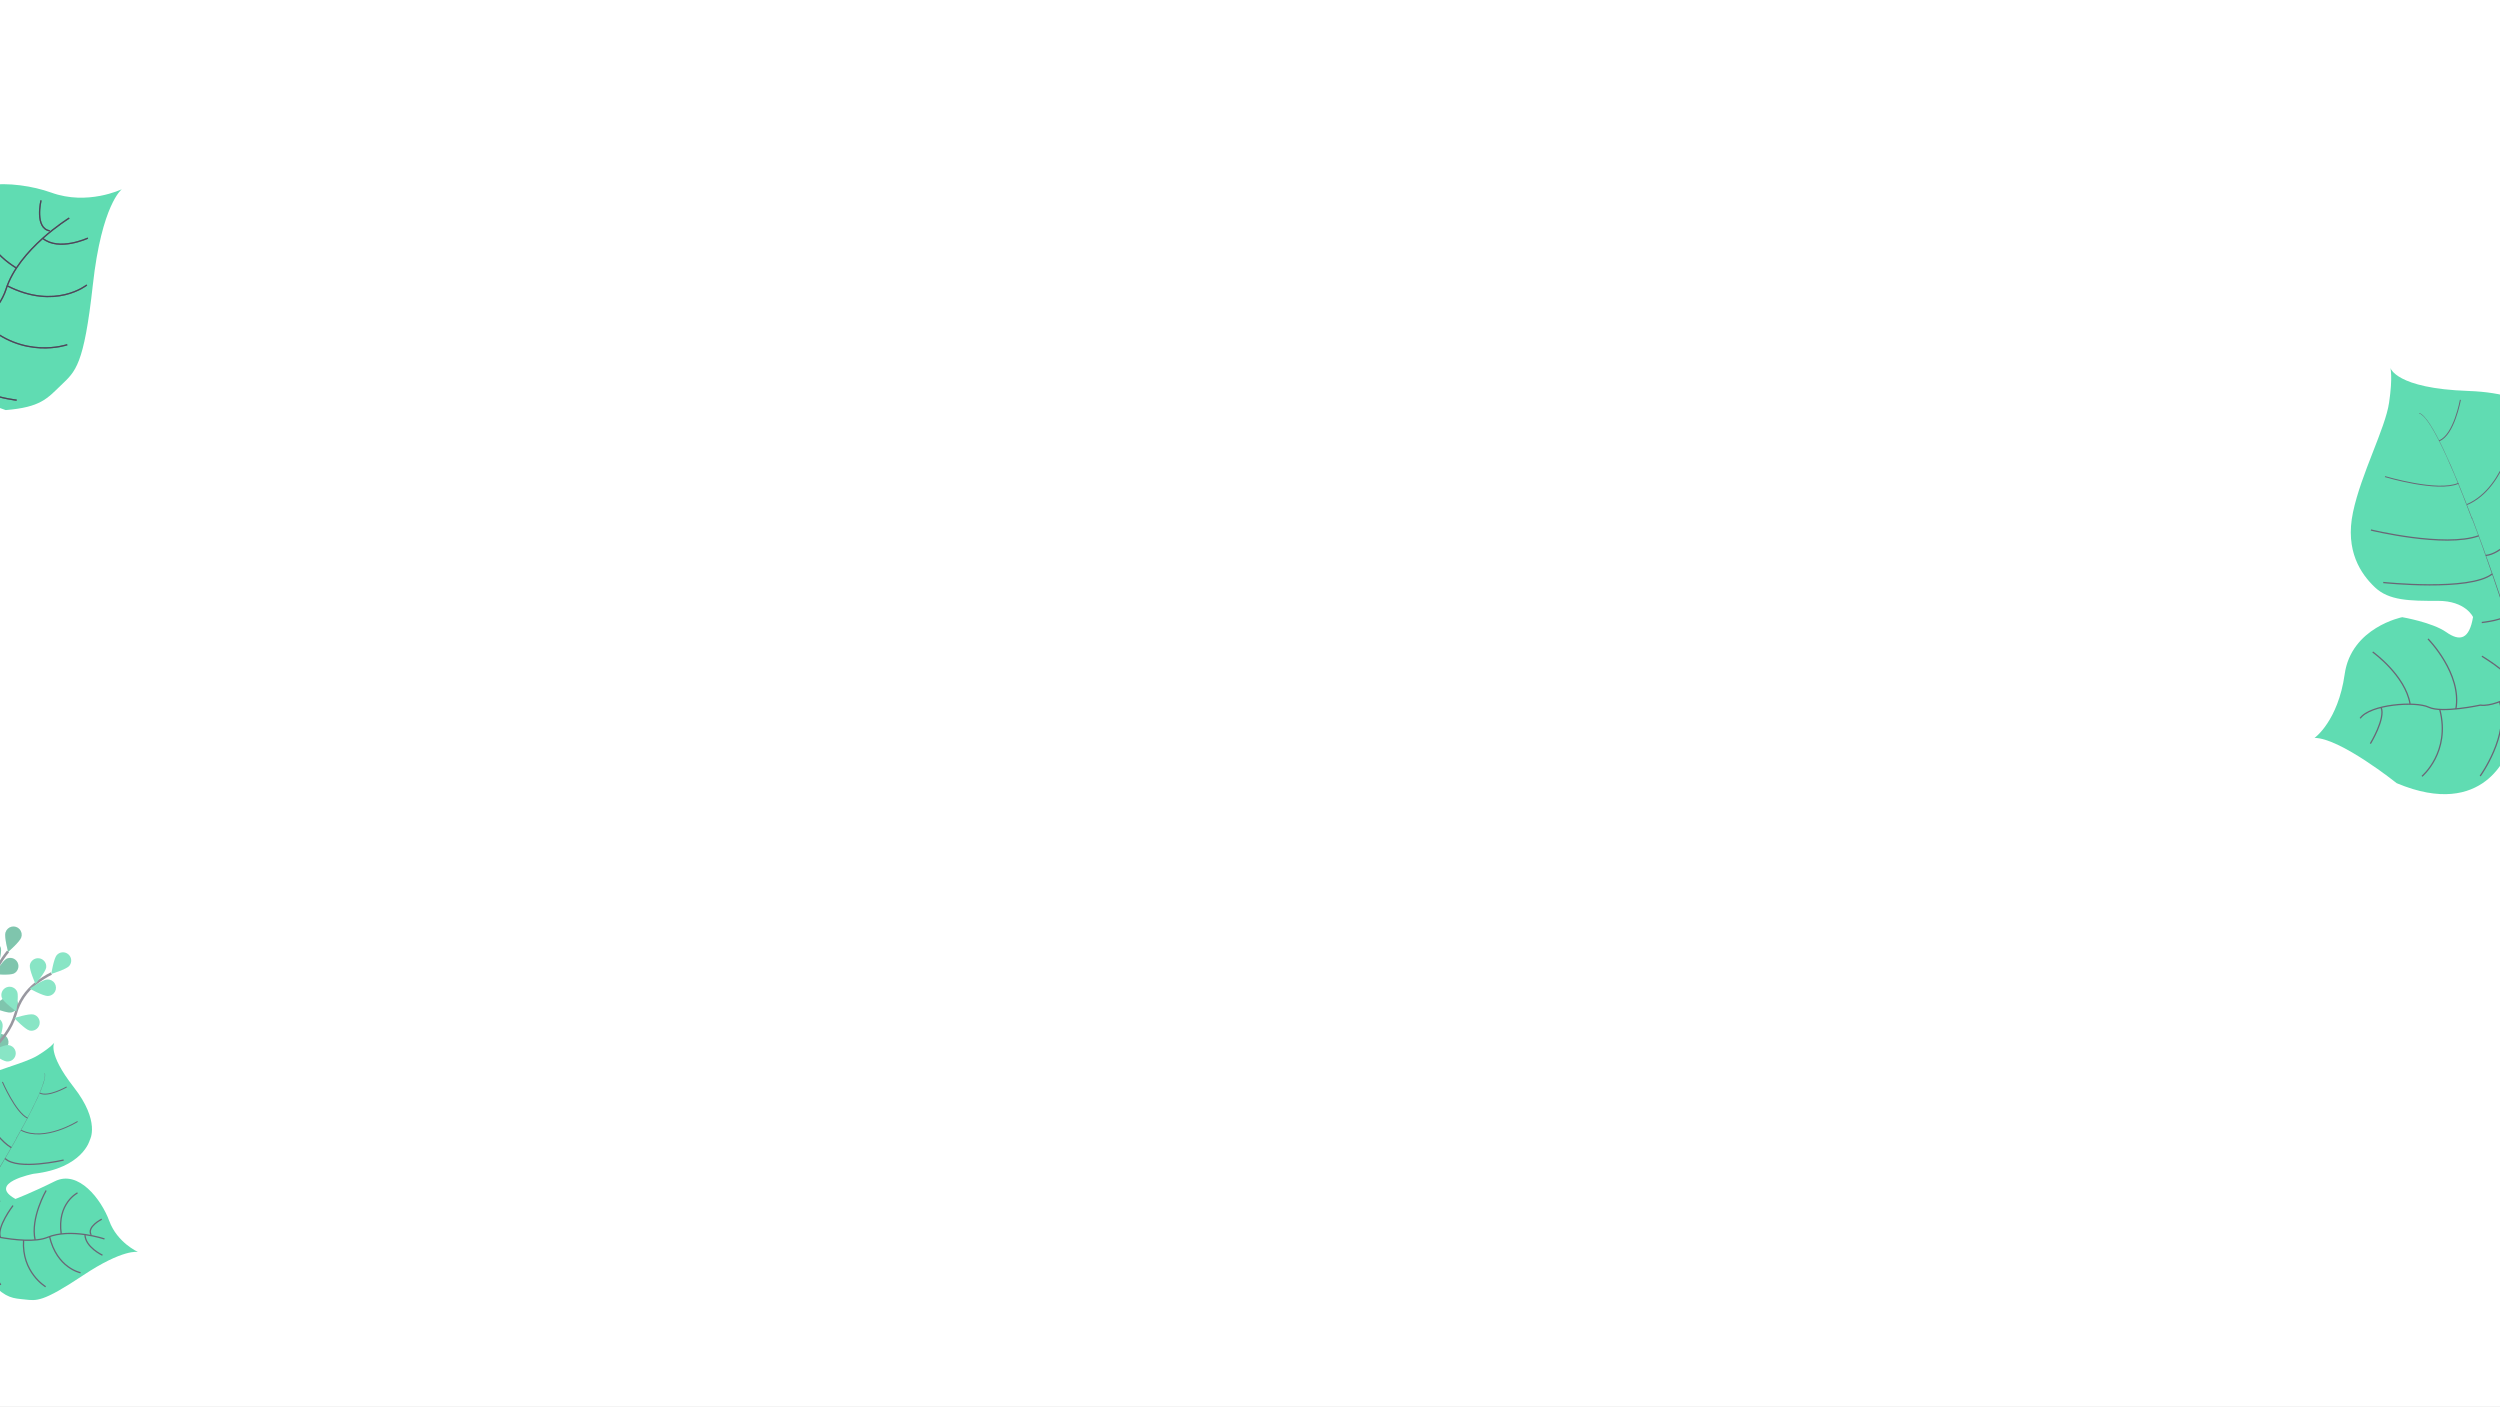
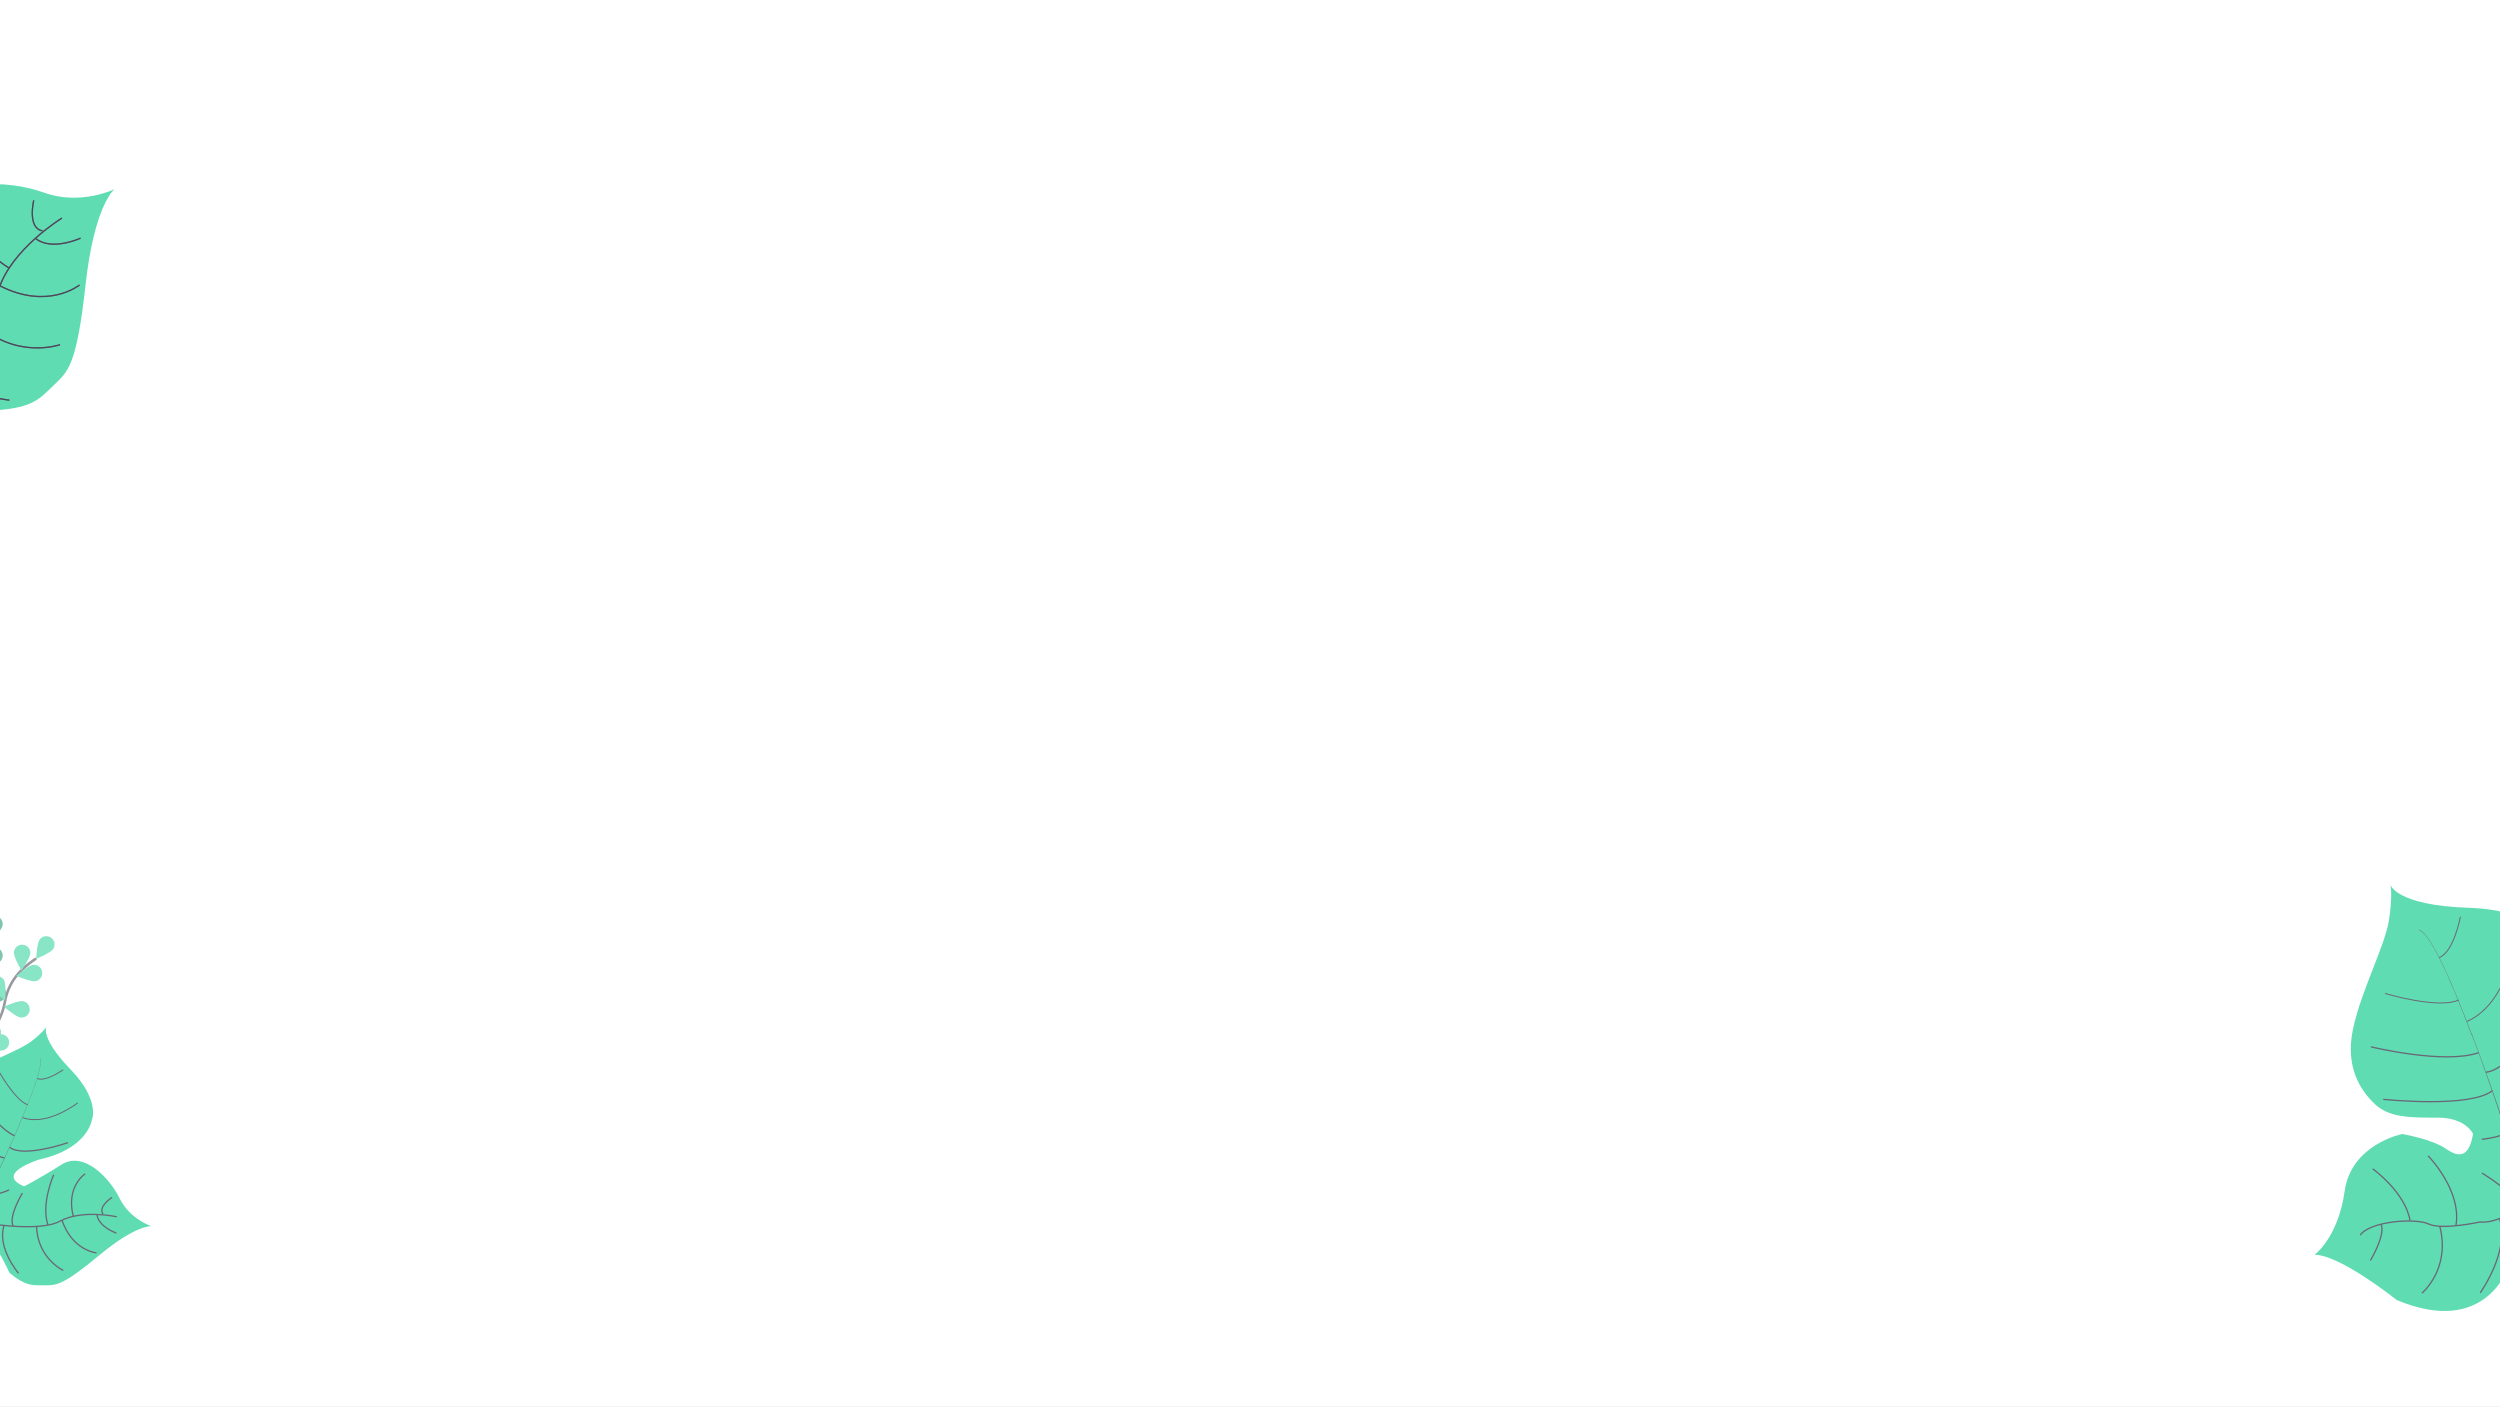
<svg xmlns="http://www.w3.org/2000/svg" width="1920" height="1080" viewBox="0 0 1920 1080">
  <defs>
-     <clipPath id="clip-질문게시판">
+     <clipPath id="clip-웹_1920_1">
      <rect width="1920" height="1080" />
    </clipPath>
  </defs>
-   <g id="질문게시판" clip-path="url(#clip-질문게시판)">
+   <g id="웹_1920_1" data-name="웹 1920 – 1" clip-path="url(#clip-웹_1920_1)">
    <rect width="1920" height="1080" fill="#fff" />
-     <g id="leaves" transform="translate(1694.899 517.037) rotate(-59)" opacity="0.8">
-       <path id="패스_202" data-name="패스 202" d="M1062.557,282.14s-17.841-7.263-74.521,18.788-63.627,22.735-78.311,18.788-22.893-4.894-38.524-26.682c0,0-11.052-60.154-21.788-69.469s-56.523,5.368-56.523,5.368-54.628,12.631-65.206-60.47c0,0,7.421-55.1-2.684-72,0,0,20.367,8.842,53.839-5.368s60.311,15.315,60.311,15.315,8.526,21.946,7.578,34.892,4.421,18,20.525,11.683c0,0,7.894-11.21-3.315-29.682s-19.1-32.208-15.946-46.576,12-34.261,40.734-44.208,67.732-11.841,86.362-19.578S998.613,0,998.613,0s-11.525,11.526,15.631,60.47,9.789,70.1,9.789,70.1-14.367,34.419-78.152,31.577c0,0-61.418,2.21-27.947,28.261,0,0,21.473-4.421,53.523-14.525s55.1,31.893,60.944,61.1C1038.085,266.193,1062.557,282.14,1062.557,282.14Z" transform="translate(-725)" fill="#38d39f" />
-       <path id="패스_203" data-name="패스 203" d="M904.27,23.458l.316-.158c2.526,9.315-24.945,46.892-48.47,76.574l-.315-.158C889.113,57.877,906.323,30.721,904.27,23.458Z" transform="translate(-649.287 13.487)" fill="#444053" />
-       <path id="패스_204" data-name="패스 204" d="M880.627,71.4l.158.316c-18.788,23.841-42.313,52.26-61.1,73.258-1.736,2.052-3.631,4.1-5.21,6.315l-.473-.474c1.737-2.21,3.473-4.263,5.369-6.315C838,123.5,862,95.241,880.627,71.4Z" transform="translate(-673.483 41.33)" fill="#444053" />
-       <path id="패스_205" data-name="패스 205" d="M830.176,121.4l.316.632c-34.261,42.787-36.629,109.256-36.629,109.888l-7.262-8.21C786.758,222.92,795.6,164.5,830.176,121.4Z" transform="translate(-689.343 70.272)" fill="#444053" />
-       <path id="패스_206" data-name="패스 206" d="M1011.425,215.4s-40.418-21-72-13.42S836.962,175.3,836.962,175.3s-30.156-12.315-36.155-26.209c0,0-20.683-21.946-21.788-33.156S757.7,76.147,744.6,75.2" transform="translate(-713.655 43.529)" fill="none" stroke="#444053" stroke-miterlimit="10" stroke-width="1" />
-       <path id="패스_207" data-name="패스 207" d="M916.569,187.682S896.2,173.946,898.57,158" transform="translate(-624.641 91.458)" fill="none" stroke="#444053" stroke-miterlimit="10" stroke-width="1" />
-       <path id="패스_208" data-name="패스 208" d="M901.85,207.2s-29.208-10.578-32.05-52.1" transform="translate(-641.183 89.779)" fill="none" stroke="#444053" stroke-miterlimit="10" stroke-width="1" />
-       <path id="패스_209" data-name="패스 209" d="M867.809,218.17s-27.787-23.051-18.63-63.47" transform="translate(-654.192 89.547)" fill="none" stroke="#444053" stroke-miterlimit="10" stroke-width="1" />
-       <path id="패스_210" data-name="패스 210" d="M827.746,211.2s-18.472-38.84-2.053-64.1" transform="translate(-670.651 85.148)" fill="none" stroke="#444053" stroke-miterlimit="10" stroke-width="1" />
-       <path id="패스_211" data-name="패스 211" d="M920.2,147.8s-21,6.631-16.578,17.841" transform="translate(-621.958 85.553)" fill="none" stroke="#444053" stroke-miterlimit="10" stroke-width="1" />
-       <path id="패스_212" data-name="패스 212" d="M908.393,123.6s-28.261,9-28.893,48.786" transform="translate(-635.568 71.545)" fill="none" stroke="#444053" stroke-miterlimit="10" stroke-width="1" />
-       <path id="패스_213" data-name="패스 213" d="M881.677,117.7s-25.735,31.735-23.841,60.47" transform="translate(-648.166 68.13)" fill="none" stroke="#444053" stroke-miterlimit="10" stroke-width="1" />
-       <path id="패스_214" data-name="패스 214" d="M852.67,125.6s-25.577,24.314-22.262,37.892" transform="translate(-664.156 72.703)" fill="none" stroke="#444053" stroke-miterlimit="10" stroke-width="1" />
-       <path id="패스_215" data-name="패스 215" d="M844.714,121.531s-23.841,4.263-27.314-3.631" transform="translate(-671.514 68.246)" fill="none" stroke="#444053" stroke-miterlimit="10" stroke-width="1" />
-       <path id="패스_216" data-name="패스 216" d="M815,101.9s12.157,15.946,15.157,12.473" transform="translate(-672.904 58.984)" fill="none" stroke="#444053" stroke-miterlimit="10" stroke-width="1" />
-       <path id="패스_217" data-name="패스 217" d="M917.89,100.536S857.578,104.957,844,86.8" transform="translate(-656.117 50.244)" fill="none" stroke="#444053" stroke-miterlimit="10" stroke-width="1" />
-       <path id="패스_218" data-name="패스 218" d="M807,50.8s28.262,60.628,48.787,68.364" transform="translate(-677.535 29.405)" fill="none" stroke="#444053" stroke-miterlimit="10" stroke-width="1" />
-       <path id="패스_219" data-name="패스 219" d="M825.8,32.5s17.368,55.733,38.84,73.258" transform="translate(-666.653 18.812)" fill="none" stroke="#444053" stroke-miterlimit="10" stroke-width="1" />
-       <path id="패스_220" data-name="패스 220" d="M933.759,66.358S887.972,85.936,860.5,66.2" transform="translate(-646.567 38.32)" fill="none" stroke="#444053" stroke-miterlimit="10" stroke-width="0.75" />
-       <path id="패스_221" data-name="패스 221" d="M851.6,25s10.42,41.05,24.63,51" transform="translate(-651.718 14.471)" fill="none" stroke="#444053" stroke-miterlimit="10" stroke-width="0.75" />
-       <path id="패스_222" data-name="패스 222" d="M915.466,37.2s-25.735,9.789-35.366,2.21" transform="translate(-635.221 21.533)" fill="none" stroke="#444053" stroke-miterlimit="10" stroke-width="0.75" />
-       <path id="패스_223" data-name="패스 223" d="M804.589,110.4s0,35.84-9.789,38.366" transform="translate(-684.597 63.905)" fill="none" stroke="#444053" stroke-miterlimit="10" stroke-width="1" />
-       <path id="패스_224" data-name="패스 224" d="M750.6,145.778s38.682,3.316,56.522-16.578" transform="translate(-710.181 74.787)" fill="none" stroke="#444053" stroke-miterlimit="10" stroke-width="1" />
-       <path id="패스_225" data-name="패스 225" d="M807.608,83.6s-9.315,36.313-35.208,46.1" transform="translate(-697.563 48.391)" fill="none" stroke="#444053" stroke-miterlimit="10" stroke-width="1" />
-       <path id="패스_226" data-name="패스 226" d="M735.9,120.883s27.314,9.473,51-14.683" transform="translate(-718.69 61.473)" fill="none" stroke="#444053" stroke-miterlimit="10" stroke-width="1" />
-       <path id="패스_227" data-name="패스 227" d="M782.52,63.8s-2.526,30.787-19.42,45.155" transform="translate(-702.946 36.93)" fill="none" stroke="#444053" stroke-miterlimit="10" stroke-width="1" />
-       <path id="패스_228" data-name="패스 228" d="M736.6,88.463s22.735.158,28.1-7.263" transform="translate(-718.285 47.002)" fill="none" stroke="#444053" stroke-miterlimit="10" stroke-width="1" />
-     </g>
-     <g id="Left_Leaves" data-name="Left Leaves" transform="matrix(0.995, 0.105, -0.105, 0.995, 82.259, 77.165)">
+     <g id="Left_Leaves" data-name="Left Leaves" transform="translate(-0.014 65.217)">
      <g id="그룹_11" data-name="그룹 11" transform="matrix(0.966, -0.259, 0.259, 0.966, -122.455, 765.782)" opacity="0.8">
-         <path id="패스_202-2" data-name="패스 202" d="M926.908,168.76S916.236,164.416,882.333,180s-38.058,13.6-46.841,11.238-13.694-2.928-23.043-15.96c0,0-6.611-35.981-13.032-41.553s-33.809,3.211-33.809,3.211-32.675,7.555-39-36.17c0,0,4.439-32.959-1.605-43.064,0,0,12.182,5.289,32.2-3.211s36.075,9.16,36.075,9.16,5.1,13.127,4.533,20.871,2.645,10.766,12.277,6.988c0,0,4.722-6.705-1.983-17.754S796.678,54.491,798.567,45.9s7.177-20.493,24.365-26.443,40.513-7.083,51.657-11.71S888.66,0,888.66,0s-6.894,6.894,9.349,36.17,5.855,41.93,5.855,41.93-8.594,20.587-46.746,18.888c0,0-36.737,1.322-16.716,16.9,0,0,12.844-2.644,32.015-8.688s32.959,19.076,36.453,36.547C912.27,159.222,926.908,168.76,926.908,168.76Z" transform="translate(-725)" fill="#38d39f" />
-         <path id="패스_203-2" data-name="패스 203" d="M884.792,23.394l.189-.094c1.511,5.572-14.921,28.048-28.992,45.8l-.189-.094C875.726,43.982,886.02,27.739,884.792,23.394Z" transform="translate(-732.276 -1.296)" fill="#444053" />
-         <path id="패스_204-2" data-name="패스 204" d="M853.853,71.4l.094.189c-11.238,14.26-25.309,31.259-36.548,43.819-1.038,1.228-2.172,2.455-3.116,3.777L814,118.9c1.039-1.322,2.078-2.55,3.211-3.778C828.354,102.564,842.709,85.66,853.853,71.4Z" transform="translate(-729.95 -3.971)" fill="#444053" />
-         <path id="패스_205-2" data-name="패스 205" d="M812.665,121.4l.189.378c-20.493,25.593-21.91,65.351-21.91,65.729L786.6,182.6C786.694,182.124,791.983,147.182,812.665,121.4Z" transform="translate(-728.426 -6.753)" fill="#444053" />
-         <path id="패스_206-2" data-name="패스 206" d="M904.2,159.061s-24.176-12.56-43.064-8.027-61.29-15.96-61.29-15.96-18.037-7.366-21.626-15.677c0,0-12.371-13.127-13.032-19.832S752.438,75.767,744.6,75.2" transform="translate(-726.09 -4.183)" fill="none" stroke="#444053" stroke-miterlimit="10" stroke-width="1" />
-         <path id="패스_207-2" data-name="패스 207" d="M909.259,175.754S897.077,167.538,898.493,158" transform="translate(-734.644 -8.788)" fill="none" stroke="#444053" stroke-miterlimit="10" stroke-width="1" />
-         <path id="패스_208-2" data-name="패스 208" d="M888.971,186.264S871.5,179.937,869.8,155.1" transform="translate(-733.054 -8.627)" fill="none" stroke="#444053" stroke-miterlimit="10" stroke-width="1" />
-         <path id="패스_209-2" data-name="패스 209" d="M859.578,192.664s-16.621-13.788-11.143-37.964" transform="translate(-731.804 -8.605)" fill="none" stroke="#444053" stroke-miterlimit="10" stroke-width="1" />
-         <path id="패스_210-2" data-name="패스 210" d="M824.188,185.442S813.139,162.21,822.96,147.1" transform="translate(-730.222 -8.182)" fill="none" stroke="#444053" stroke-miterlimit="10" stroke-width="1" />
-         <path id="패스_211-2" data-name="패스 211" d="M913.295,147.8s-12.56,3.966-9.916,10.671" transform="translate(-734.901 -8.221)" fill="none" stroke="#444053" stroke-miterlimit="10" stroke-width="1" />
-         <path id="패스_212-2" data-name="패스 212" d="M896.782,123.6s-16.9,5.383-17.282,29.181" transform="translate(-733.594 -6.875)" fill="none" stroke="#444053" stroke-miterlimit="10" stroke-width="1" />
-         <path id="패스_213-2" data-name="패스 213" d="M872.057,117.7s-15.393,18.982-14.26,36.17" transform="translate(-732.383 -6.547)" fill="none" stroke="#444053" stroke-miterlimit="10" stroke-width="1" />
-         <path id="패스_214-2" data-name="패스 214" d="M843.605,125.6s-15.3,14.543-13.316,22.665" transform="translate(-730.847 -6.986)" fill="none" stroke="#444053" stroke-miterlimit="10" stroke-width="1" />
-         <path id="패스_215-2" data-name="패스 215" d="M833.738,120.072s-14.26,2.55-16.338-2.172" transform="translate(-730.139 -6.558)" fill="none" stroke="#444053" stroke-miterlimit="10" stroke-width="1" />
-         <path id="패스_216-2" data-name="패스 216" d="M815,101.9s7.272,9.538,9.066,7.461" transform="translate(-730.006 -5.668)" fill="none" stroke="#444053" stroke-miterlimit="10" stroke-width="1" />
-         <path id="패스_217-2" data-name="패스 217" d="M888.2,95.016S852.122,97.66,844,86.8" transform="translate(-731.619 -4.828)" fill="none" stroke="#444053" stroke-miterlimit="10" stroke-width="1" />
-         <path id="패스_218-2" data-name="패스 218" d="M807,50.8s16.9,36.264,29.182,40.892" transform="translate(-729.561 -2.826)" fill="none" stroke="#444053" stroke-miterlimit="10" stroke-width="1" />
-         <path id="패스_219-2" data-name="패스 219" d="M825.8,32.5s10.388,33.337,23.232,43.819" transform="translate(-730.607 -1.808)" fill="none" stroke="#444053" stroke-miterlimit="10" stroke-width="1" />
-         <path id="패스_220-2" data-name="패스 220" d="M904.319,66.294S876.932,78,860.5,66.2" transform="translate(-732.537 -3.682)" fill="none" stroke="#444053" stroke-miterlimit="10" stroke-width="0.75" />
-         <path id="패스_221-2" data-name="패스 221" d="M851.6,25s6.233,24.554,14.732,30.5" transform="translate(-732.042 -1.391)" fill="none" stroke="#444053" stroke-miterlimit="10" stroke-width="0.75" />
-         <path id="패스_222-2" data-name="패스 222" d="M901.254,37.2s-15.393,5.855-21.154,1.322" transform="translate(-733.627 -2.069)" fill="none" stroke="#444053" stroke-miterlimit="10" stroke-width="0.75" />
-         <path id="패스_223-2" data-name="패스 223" d="M800.655,110.4s0,21.437-5.855,22.948" transform="translate(-728.883 -6.141)" fill="none" stroke="#444053" stroke-miterlimit="10" stroke-width="1" />
-         <path id="패스_224-2" data-name="패스 224" d="M750.6,139.116s23.137,1.983,33.809-9.916" transform="translate(-726.424 -7.186)" fill="none" stroke="#444053" stroke-miterlimit="10" stroke-width="1" />
-         <path id="패스_225-2" data-name="패스 225" d="M793.459,83.6s-5.572,21.721-21.059,27.576" transform="translate(-727.637 -4.65)" fill="none" stroke="#444053" stroke-miterlimit="10" stroke-width="1" />
-         <path id="패스_226-2" data-name="패스 226" d="M735.9,114.983s16.338,5.666,30.5-8.783" transform="translate(-725.606 -5.907)" fill="none" stroke="#444053" stroke-miterlimit="10" stroke-width="1" />
-         <path id="패스_227-2" data-name="패스 227" d="M774.716,63.8S773.2,82.215,763.1,90.809" transform="translate(-727.119 -3.549)" fill="none" stroke="#444053" stroke-miterlimit="10" stroke-width="1" />
-         <path id="패스_228-2" data-name="패스 228" d="M736.6,85.544s13.6.094,16.81-4.344" transform="translate(-725.645 -4.517)" fill="none" stroke="#444053" stroke-miterlimit="10" stroke-width="1" />
+         <path id="패스_202" data-name="패스 202" d="M926.908,168.76S916.236,164.416,882.333,180s-38.058,13.6-46.841,11.238-13.694-2.928-23.043-15.96c0,0-6.611-35.981-13.032-41.553s-33.809,3.211-33.809,3.211-32.675,7.555-39-36.17c0,0,4.439-32.959-1.605-43.064,0,0,12.182,5.289,32.2-3.211s36.075,9.16,36.075,9.16,5.1,13.127,4.533,20.871,2.645,10.766,12.277,6.988c0,0,4.722-6.705-1.983-17.754S796.678,54.491,798.567,45.9s7.177-20.493,24.365-26.443,40.513-7.083,51.657-11.71S888.66,0,888.66,0s-6.894,6.894,9.349,36.17,5.855,41.93,5.855,41.93-8.594,20.587-46.746,18.888c0,0-36.737,1.322-16.716,16.9,0,0,12.844-2.644,32.015-8.688s32.959,19.076,36.453,36.547C912.27,159.222,926.908,168.76,926.908,168.76Z" transform="translate(-725)" fill="#38d39f" />
+         <path id="패스_203" data-name="패스 203" d="M884.792,23.394l.189-.094c1.511,5.572-14.921,28.048-28.992,45.8l-.189-.094C875.726,43.982,886.02,27.739,884.792,23.394Z" transform="translate(-732.276 -1.296)" fill="#444053" />
+         <path id="패스_204" data-name="패스 204" d="M853.853,71.4l.094.189c-11.238,14.26-25.309,31.259-36.548,43.819-1.038,1.228-2.172,2.455-3.116,3.777L814,118.9c1.039-1.322,2.078-2.55,3.211-3.778C828.354,102.564,842.709,85.66,853.853,71.4Z" transform="translate(-729.95 -3.971)" fill="#444053" />
+         <path id="패스_205" data-name="패스 205" d="M812.665,121.4l.189.378c-20.493,25.593-21.91,65.351-21.91,65.729L786.6,182.6C786.694,182.124,791.983,147.182,812.665,121.4Z" transform="translate(-728.426 -6.753)" fill="#444053" />
+         <path id="패스_206" data-name="패스 206" d="M904.2,159.061s-24.176-12.56-43.064-8.027-61.29-15.96-61.29-15.96-18.037-7.366-21.626-15.677c0,0-12.371-13.127-13.032-19.832S752.438,75.767,744.6,75.2" transform="translate(-726.09 -4.183)" fill="none" stroke="#444053" stroke-miterlimit="10" stroke-width="1" />
+         <path id="패스_207" data-name="패스 207" d="M909.259,175.754S897.077,167.538,898.493,158" transform="translate(-734.644 -8.788)" fill="none" stroke="#444053" stroke-miterlimit="10" stroke-width="1" />
+         <path id="패스_208" data-name="패스 208" d="M888.971,186.264S871.5,179.937,869.8,155.1" transform="translate(-733.054 -8.627)" fill="none" stroke="#444053" stroke-miterlimit="10" stroke-width="1" />
+         <path id="패스_209" data-name="패스 209" d="M859.578,192.664s-16.621-13.788-11.143-37.964" transform="translate(-731.804 -8.605)" fill="none" stroke="#444053" stroke-miterlimit="10" stroke-width="1" />
+         <path id="패스_210" data-name="패스 210" d="M824.188,185.442S813.139,162.21,822.96,147.1" transform="translate(-730.222 -8.182)" fill="none" stroke="#444053" stroke-miterlimit="10" stroke-width="1" />
+         <path id="패스_211" data-name="패스 211" d="M913.295,147.8s-12.56,3.966-9.916,10.671" transform="translate(-734.901 -8.221)" fill="none" stroke="#444053" stroke-miterlimit="10" stroke-width="1" />
+         <path id="패스_212" data-name="패스 212" d="M896.782,123.6s-16.9,5.383-17.282,29.181" transform="translate(-733.594 -6.875)" fill="none" stroke="#444053" stroke-miterlimit="10" stroke-width="1" />
+         <path id="패스_213" data-name="패스 213" d="M872.057,117.7s-15.393,18.982-14.26,36.17" transform="translate(-732.383 -6.547)" fill="none" stroke="#444053" stroke-miterlimit="10" stroke-width="1" />
+         <path id="패스_214" data-name="패스 214" d="M843.605,125.6s-15.3,14.543-13.316,22.665" transform="translate(-730.847 -6.986)" fill="none" stroke="#444053" stroke-miterlimit="10" stroke-width="1" />
+         <path id="패스_215" data-name="패스 215" d="M833.738,120.072s-14.26,2.55-16.338-2.172" transform="translate(-730.139 -6.558)" fill="none" stroke="#444053" stroke-miterlimit="10" stroke-width="1" />
+         <path id="패스_216" data-name="패스 216" d="M815,101.9s7.272,9.538,9.066,7.461" transform="translate(-730.006 -5.668)" fill="none" stroke="#444053" stroke-miterlimit="10" stroke-width="1" />
+         <path id="패스_217" data-name="패스 217" d="M888.2,95.016S852.122,97.66,844,86.8" transform="translate(-731.619 -4.828)" fill="none" stroke="#444053" stroke-miterlimit="10" stroke-width="1" />
+         <path id="패스_218" data-name="패스 218" d="M807,50.8s16.9,36.264,29.182,40.892" transform="translate(-729.561 -2.826)" fill="none" stroke="#444053" stroke-miterlimit="10" stroke-width="1" />
+         <path id="패스_219" data-name="패스 219" d="M825.8,32.5s10.388,33.337,23.232,43.819" transform="translate(-730.607 -1.808)" fill="none" stroke="#444053" stroke-miterlimit="10" stroke-width="1" />
+         <path id="패스_220" data-name="패스 220" d="M904.319,66.294S876.932,78,860.5,66.2" transform="translate(-732.537 -3.682)" fill="none" stroke="#444053" stroke-miterlimit="10" stroke-width="0.75" />
+         <path id="패스_221" data-name="패스 221" d="M851.6,25s6.233,24.554,14.732,30.5" transform="translate(-732.042 -1.391)" fill="none" stroke="#444053" stroke-miterlimit="10" stroke-width="0.75" />
+         <path id="패스_222" data-name="패스 222" d="M901.254,37.2s-15.393,5.855-21.154,1.322" transform="translate(-733.627 -2.069)" fill="none" stroke="#444053" stroke-miterlimit="10" stroke-width="0.75" />
+         <path id="패스_223" data-name="패스 223" d="M800.655,110.4s0,21.437-5.855,22.948" transform="translate(-728.883 -6.141)" fill="none" stroke="#444053" stroke-miterlimit="10" stroke-width="1" />
+         <path id="패스_224" data-name="패스 224" d="M750.6,139.116s23.137,1.983,33.809-9.916" transform="translate(-726.424 -7.186)" fill="none" stroke="#444053" stroke-miterlimit="10" stroke-width="1" />
+         <path id="패스_225" data-name="패스 225" d="M793.459,83.6s-5.572,21.721-21.059,27.576" transform="translate(-727.637 -4.65)" fill="none" stroke="#444053" stroke-miterlimit="10" stroke-width="1" />
+         <path id="패스_226" data-name="패스 226" d="M735.9,114.983s16.338,5.666,30.5-8.783" transform="translate(-725.606 -5.907)" fill="none" stroke="#444053" stroke-miterlimit="10" stroke-width="1" />
+         <path id="패스_227" data-name="패스 227" d="M774.716,63.8S773.2,82.215,763.1,90.809" transform="translate(-727.119 -3.549)" fill="none" stroke="#444053" stroke-miterlimit="10" stroke-width="1" />
+         <path id="패스_228" data-name="패스 228" d="M736.6,85.544s13.6.094,16.81-4.344" transform="translate(-725.645 -4.517)" fill="none" stroke="#444053" stroke-miterlimit="10" stroke-width="1" />
      </g>
      <g id="abffebd3-2ac6-4c6b-a0d4-e62621854ed7_1_" transform="translate(18.455 622.126) rotate(57)" opacity="0.6">
        <path id="패스_114" data-name="패스 114" d="M200.062,190.69s-14.636-25.92-36.67-33.371a45.137,45.137,0,0,1-22.833-17.085A79.4,79.4,0,0,1,133.8,128.1" transform="translate(-118.033 -87.416)" fill="none" stroke="#535461" stroke-miterlimit="10" stroke-width="2" />
        <path id="패스_115" data-name="패스 115" d="M106.158,109.452c2.5,2.448,14.21,4.95,14.21,4.95s-2.874-11.6-5.376-14.051a6.323,6.323,0,1,0-8.941,8.941c0,.053.053.106.106.16Z" transform="translate(-104.175 -73.558)" fill="#38d39f" />
        <path id="패스_116" data-name="패스 116" d="M115.824,147.544c3.406.692,14.636-3.566,14.636-3.566s-8.729-8.2-12.135-8.888a6.344,6.344,0,0,0-7.451,5,6.243,6.243,0,0,0,4.95,7.451Z" transform="translate(-107.242 -90.627)" fill="#38d39f" />
        <path id="패스_117" data-name="패스 117" d="M158.094,190.534c3.3-1.118,10.8-10.432,10.8-10.432s-11.656-2.661-14.956-1.543a6.337,6.337,0,1,0,4.151,11.975Z" transform="translate(-125.455 -110.891)" fill="#38d39f" />
        <path id="패스_118" data-name="패스 118" d="M200.559,214.87c3.459-.585,12.454-8.462,12.454-8.462S202,201.83,198.537,202.362a6.335,6.335,0,0,0,2.022,12.507Z" transform="translate(-145.833 -122.133)" fill="#38d39f" />
        <path id="패스_119" data-name="패스 119" d="M154.967,129.333c0,3.513-6.333,13.625-6.333,13.625s-6.334-10.112-6.334-13.625a6.334,6.334,0,0,1,12.667,0Z" transform="translate(-122.009 -85.03)" fill="#38d39f" />
        <path id="패스_120" data-name="패스 120" d="M203.483,157.067c-1.064,3.353-10.112,11.124-10.112,11.124s-3.034-11.6-1.969-14.9a6.329,6.329,0,0,1,12.082,3.779Z" transform="translate(-144.871 -97.116)" fill="#38d39f" />
        <path id="패스_121" data-name="패스 121" d="M246.132,192.979c-.479,3.459-8.09,12.667-8.09,12.667s-4.95-10.911-4.471-14.37a6.338,6.338,0,1,1,12.561,1.7Z" transform="translate(-164.688 -114.4)" fill="#38d39f" />
        <path id="패스_122" data-name="패스 122" d="M106.158,109.452c2.5,2.448,14.21,4.95,14.21,4.95s-2.874-11.6-5.376-14.051a6.323,6.323,0,1,0-8.941,8.941c0,.053.053.106.106.16Z" transform="translate(-104.175 -73.558)" opacity="0.25" />
        <path id="패스_123" data-name="패스 123" d="M115.824,147.544c3.406.692,14.636-3.566,14.636-3.566s-8.729-8.2-12.135-8.888a6.344,6.344,0,0,0-7.451,5,6.243,6.243,0,0,0,4.95,7.451Z" transform="translate(-107.242 -90.627)" opacity="0.25" />
        <path id="패스_124" data-name="패스 124" d="M158.094,190.534c3.3-1.118,10.8-10.432,10.8-10.432s-11.656-2.661-14.956-1.543a6.337,6.337,0,1,0,4.151,11.975Z" transform="translate(-125.455 -110.891)" opacity="0.25" />
        <path id="패스_125" data-name="패스 125" d="M200.559,214.87c3.459-.585,12.454-8.462,12.454-8.462S202,201.83,198.537,202.362a6.335,6.335,0,0,0,2.022,12.507Z" transform="translate(-145.833 -122.133)" opacity="0.25" />
        <path id="패스_126" data-name="패스 126" d="M154.967,129.333c0,3.513-6.333,13.625-6.333,13.625s-6.334-10.112-6.334-13.625a6.334,6.334,0,0,1,12.667,0Z" transform="translate(-122.009 -85.03)" opacity="0.25" />
        <path id="패스_127" data-name="패스 127" d="M203.483,157.067c-1.064,3.353-10.112,11.124-10.112,11.124s-3.034-11.6-1.969-14.9a6.329,6.329,0,0,1,12.082,3.779Z" transform="translate(-144.871 -97.116)" opacity="0.25" />
        <path id="패스_128" data-name="패스 128" d="M246.132,192.979c-.479,3.459-8.09,12.667-8.09,12.667s-4.95-10.911-4.471-14.37a6.338,6.338,0,1,1,12.561,1.7Z" transform="translate(-164.688 -114.4)" opacity="0.25" />
        <path id="패스_129" data-name="패스 129" d="M225.834,170.939s-2.874-29.645-20.012-45.4a44.7,44.7,0,0,1-13.944-24.855A75.068,75.068,0,0,1,190.6,86.9" transform="translate(-144.602 -68.144)" fill="none" stroke="#535461" stroke-miterlimit="10" stroke-width="2" />
        <path id="패스_130" data-name="패스 130" d="M170.087,60.356c1.331,3.247,10.964,10.272,10.964,10.272s2.076-11.762.8-15.009a6.34,6.34,0,1,0-11.762,4.737Z" transform="translate(-134.787 -51.659)" fill="#38d39f" />
        <path id="패스_131" data-name="패스 131" d="M163.524,99.059c2.874,2.022,14.8,2.661,14.8,2.661s-4.63-11.017-7.5-13.04a6.342,6.342,0,0,0-7.292,10.378Z" transform="translate(-130.673 -68.434)" fill="#38d39f" />
        <path id="패스_132" data-name="패스 132" d="M184.785,155.391c3.46.266,14.1-5.163,14.1-5.163s-9.58-7.132-13.04-7.451a6.329,6.329,0,1,0-1.064,12.614Z" transform="translate(-139.159 -94.269)" fill="#38d39f" />
        <path id="패스_133" data-name="패스 133" d="M213.474,194.831c3.406.852,14.8-2.714,14.8-2.714s-8.25-8.675-11.6-9.58a6.329,6.329,0,0,0-3.779,12.082,4.043,4.043,0,0,1,.586.213Z" transform="translate(-152.946 -112.74)" fill="#38d39f" />
        <path id="패스_134" data-name="패스 134" d="M206.6,98.147c-1.437,3.193-11.337,9.9-11.337,9.9s-1.7-11.815-.266-15.062a6.35,6.35,0,1,1,11.6,5.163Z" transform="translate(-146.388 -69.225)" fill="#38d39f" />
        <path id="패스_135" data-name="패스 135" d="M237.385,143.173c-2.289,2.608-13.785,6.067-13.785,6.067s1.916-11.815,4.258-14.423a6.336,6.336,0,1,1,9.527,8.356Z" transform="translate(-160.039 -89.555)" fill="#38d39f" />
        <path id="패스_136" data-name="패스 136" d="M263.506,193.29c-1.81,2.98-12.507,8.3-12.507,8.3s-.106-11.975,1.756-14.956a6.322,6.322,0,1,1,10.751,6.653Z" transform="translate(-172.855 -113.381)" fill="#38d39f" />
      </g>
    </g>
-     <g id="leaves-2" data-name="leaves" transform="translate(-322.128 289.343) rotate(-59)" opacity="0.8">
-       <path id="패스_202-3" data-name="패스 202" d="M1062.557,282.14s-17.841-7.263-74.521,18.788-63.627,22.735-78.311,18.788-22.893-4.894-38.524-26.682c0,0-11.052-60.154-21.788-69.469s-56.523,5.368-56.523,5.368-54.628,12.631-65.206-60.47c0,0,7.421-55.1-2.684-72,0,0,20.367,8.842,53.839-5.368s60.311,15.315,60.311,15.315,8.526,21.946,7.578,34.892,4.421,18,20.525,11.683c0,0,7.894-11.21-3.315-29.682s-19.1-32.208-15.946-46.576,12-34.261,40.734-44.208,67.732-11.841,86.362-19.578S998.613,0,998.613,0s-11.525,11.526,15.631,60.47,9.789,70.1,9.789,70.1-14.367,34.419-78.152,31.577c0,0-61.418,2.21-27.947,28.261,0,0,21.473-4.421,53.523-14.525s55.1,31.893,60.944,61.1C1038.085,266.193,1062.557,282.14,1062.557,282.14Z" transform="translate(-725)" fill="#38d39f" />
+     <circle id="타원_43" data-name="타원 43" cx="0.5" cy="0.5" r="0.5" transform="translate(1862 113)" fill="#fff" />
+     <g id="leaves" transform="translate(-327.733 289.343) rotate(-59)" opacity="0.8">
+       <path id="패스_202-2" data-name="패스 202" d="M1062.557,282.14s-17.841-7.263-74.521,18.788-63.627,22.735-78.311,18.788-22.893-4.894-38.524-26.682c0,0-11.052-60.154-21.788-69.469s-56.523,5.368-56.523,5.368-54.628,12.631-65.206-60.47c0,0,7.421-55.1-2.684-72,0,0,20.367,8.842,53.839-5.368s60.311,15.315,60.311,15.315,8.526,21.946,7.578,34.892,4.421,18,20.525,11.683c0,0,7.894-11.21-3.315-29.682s-19.1-32.208-15.946-46.576,12-34.261,40.734-44.208,67.732-11.841,86.362-19.578S998.613,0,998.613,0s-11.525,11.526,15.631,60.47,9.789,70.1,9.789,70.1-14.367,34.419-78.152,31.577c0,0-61.418,2.21-27.947,28.261,0,0,21.473-4.421,53.523-14.525s55.1,31.893,60.944,61.1C1038.085,266.193,1062.557,282.14,1062.557,282.14Z" transform="translate(-725)" fill="#38d39f" />
+       <path id="패스_203-2" data-name="패스 203" d="M904.27,23.458l.316-.158c2.526,9.315-24.945,46.892-48.47,76.574l-.315-.158C889.113,57.877,906.323,30.721,904.27,23.458Z" transform="translate(-649.287 13.487)" fill="#444053" />
+       <path id="패스_204-2" data-name="패스 204" d="M880.627,71.4l.158.316c-18.788,23.841-42.313,52.26-61.1,73.258-1.736,2.052-3.631,4.1-5.21,6.315l-.473-.474c1.737-2.21,3.473-4.263,5.369-6.315C838,123.5,862,95.241,880.627,71.4Z" transform="translate(-673.483 41.33)" fill="#444053" />
+       <path id="패스_205-2" data-name="패스 205" d="M830.176,121.4l.316.632c-34.261,42.787-36.629,109.256-36.629,109.888l-7.262-8.21C786.758,222.92,795.6,164.5,830.176,121.4Z" transform="translate(-689.343 70.272)" fill="#444053" />
+       <path id="패스_206-2" data-name="패스 206" d="M1011.425,215.4s-40.418-21-72-13.42S836.962,175.3,836.962,175.3s-30.156-12.315-36.155-26.209c0,0-20.683-21.946-21.788-33.156S757.7,76.147,744.6,75.2" transform="translate(-713.655 43.529)" fill="none" stroke="#444053" stroke-miterlimit="10" stroke-width="1" />
+       <path id="패스_207-2" data-name="패스 207" d="M916.569,187.682S896.2,173.946,898.57,158" transform="translate(-624.641 91.458)" fill="none" stroke="#444053" stroke-miterlimit="10" stroke-width="1" />
+       <path id="패스_208-2" data-name="패스 208" d="M901.85,207.2s-29.208-10.578-32.05-52.1" transform="translate(-641.183 89.779)" fill="none" stroke="#444053" stroke-miterlimit="10" stroke-width="1" />
+       <path id="패스_209-2" data-name="패스 209" d="M867.809,218.17s-27.787-23.051-18.63-63.47" transform="translate(-654.192 89.547)" fill="none" stroke="#444053" stroke-miterlimit="10" stroke-width="1" />
+       <path id="패스_210-2" data-name="패스 210" d="M827.746,211.2s-18.472-38.84-2.053-64.1" transform="translate(-670.651 85.148)" fill="none" stroke="#444053" stroke-miterlimit="10" stroke-width="1" />
+       <path id="패스_211-2" data-name="패스 211" d="M920.2,147.8s-21,6.631-16.578,17.841" transform="translate(-621.958 85.553)" fill="none" stroke="#444053" stroke-miterlimit="10" stroke-width="1" />
+       <path id="패스_212-2" data-name="패스 212" d="M908.393,123.6s-28.261,9-28.893,48.786" transform="translate(-635.568 71.545)" fill="none" stroke="#444053" stroke-miterlimit="10" stroke-width="1" />
+       <path id="패스_213-2" data-name="패스 213" d="M881.677,117.7s-25.735,31.735-23.841,60.47" transform="translate(-648.166 68.13)" fill="none" stroke="#444053" stroke-miterlimit="10" stroke-width="1" />
+       <path id="패스_214-2" data-name="패스 214" d="M852.67,125.6s-25.577,24.314-22.262,37.892" transform="translate(-664.156 72.703)" fill="none" stroke="#444053" stroke-miterlimit="10" stroke-width="1" />
+       <path id="패스_215-2" data-name="패스 215" d="M844.714,121.531s-23.841,4.263-27.314-3.631" transform="translate(-671.514 68.246)" fill="none" stroke="#444053" stroke-miterlimit="10" stroke-width="1" />
+       <path id="패스_216-2" data-name="패스 216" d="M815,101.9s12.157,15.946,15.157,12.473" transform="translate(-672.904 58.984)" fill="none" stroke="#444053" stroke-miterlimit="10" stroke-width="1" />
+       <path id="패스_217-2" data-name="패스 217" d="M917.89,100.536S857.578,104.957,844,86.8" transform="translate(-656.117 50.244)" fill="none" stroke="#444053" stroke-miterlimit="10" stroke-width="1" />
+       <path id="패스_218-2" data-name="패스 218" d="M807,50.8s28.262,60.628,48.787,68.364" transform="translate(-677.535 29.405)" fill="none" stroke="#444053" stroke-miterlimit="10" stroke-width="1" />
+       <path id="패스_219-2" data-name="패스 219" d="M825.8,32.5s17.368,55.733,38.84,73.258" transform="translate(-666.653 18.812)" fill="none" stroke="#444053" stroke-miterlimit="10" stroke-width="1" />
+       <path id="패스_220-2" data-name="패스 220" d="M933.759,66.358S887.972,85.936,860.5,66.2" transform="translate(-646.567 38.32)" fill="none" stroke="#444053" stroke-miterlimit="10" stroke-width="0.75" />
+       <path id="패스_221-2" data-name="패스 221" d="M851.6,25s10.42,41.05,24.63,51" transform="translate(-651.718 14.471)" fill="none" stroke="#444053" stroke-miterlimit="10" stroke-width="0.75" />
+       <path id="패스_222-2" data-name="패스 222" d="M915.466,37.2s-25.735,9.789-35.366,2.21" transform="translate(-635.221 21.533)" fill="none" stroke="#444053" stroke-miterlimit="10" stroke-width="0.75" />
+       <path id="패스_223-2" data-name="패스 223" d="M804.589,110.4s0,35.84-9.789,38.366" transform="translate(-684.597 63.905)" fill="none" stroke="#444053" stroke-miterlimit="10" stroke-width="1" />
+       <path id="패스_224-2" data-name="패스 224" d="M750.6,145.778s38.682,3.316,56.522-16.578" transform="translate(-710.181 74.787)" fill="none" stroke="#444053" stroke-miterlimit="10" stroke-width="1" />
+       <path id="패스_225-2" data-name="패스 225" d="M807.608,83.6s-9.315,36.313-35.208,46.1" transform="translate(-697.563 48.391)" fill="none" stroke="#444053" stroke-miterlimit="10" stroke-width="1" />
+       <path id="패스_226-2" data-name="패스 226" d="M735.9,120.883s27.314,9.473,51-14.683" transform="translate(-718.69 61.473)" fill="none" stroke="#444053" stroke-miterlimit="10" stroke-width="1" />
+       <path id="패스_227-2" data-name="패스 227" d="M782.52,63.8s-2.526,30.787-19.42,45.155" transform="translate(-702.946 36.93)" fill="none" stroke="#444053" stroke-miterlimit="10" stroke-width="1" />
+       <path id="패스_228-2" data-name="패스 228" d="M736.6,88.463s22.735.158,28.1-7.263" transform="translate(-718.285 47.002)" fill="none" stroke="#444053" stroke-miterlimit="10" stroke-width="1" />
+     </g>
+     <g id="leaves-2" data-name="leaves" transform="translate(-327.733 289.343) rotate(-59)" opacity="0.8">
      <path id="패스_203-3" data-name="패스 203" d="M904.27,23.458l.316-.158c2.526,9.315-24.945,46.892-48.47,76.574l-.315-.158C889.113,57.877,906.323,30.721,904.27,23.458Z" transform="translate(-649.287 13.487)" fill="#444053" />
      <path id="패스_204-3" data-name="패스 204" d="M880.627,71.4l.158.316c-18.788,23.841-42.313,52.26-61.1,73.258-1.736,2.052-3.631,4.1-5.21,6.315l-.473-.474c1.737-2.21,3.473-4.263,5.369-6.315C838,123.5,862,95.241,880.627,71.4Z" transform="translate(-673.483 41.33)" fill="#444053" />
      <path id="패스_205-3" data-name="패스 205" d="M830.176,121.4l.316.632c-34.261,42.787-36.629,109.256-36.629,109.888l-7.262-8.21C786.758,222.92,795.6,164.5,830.176,121.4Z" transform="translate(-689.343 70.272)" fill="#444053" />
      <path id="패스_206-3" data-name="패스 206" d="M1011.425,215.4s-40.418-21-72-13.42S836.962,175.3,836.962,175.3s-30.156-12.315-36.155-26.209c0,0-20.683-21.946-21.788-33.156S757.7,76.147,744.6,75.2" transform="translate(-713.655 43.529)" fill="none" stroke="#444053" stroke-miterlimit="10" stroke-width="1" />
      <path id="패스_207-3" data-name="패스 207" d="M916.569,187.682S896.2,173.946,898.57,158" transform="translate(-624.641 91.458)" fill="none" stroke="#444053" stroke-miterlimit="10" stroke-width="1" />
      <path id="패스_208-3" data-name="패스 208" d="M901.85,207.2s-29.208-10.578-32.05-52.1" transform="translate(-641.183 89.779)" fill="none" stroke="#444053" stroke-miterlimit="10" stroke-width="1" />
      <path id="패스_209-3" data-name="패스 209" d="M867.809,218.17s-27.787-23.051-18.63-63.47" transform="translate(-654.192 89.547)" fill="none" stroke="#444053" stroke-miterlimit="10" stroke-width="1" />
      <path id="패스_210-3" data-name="패스 210" d="M827.746,211.2s-18.472-38.84-2.053-64.1" transform="translate(-670.651 85.148)" fill="none" stroke="#444053" stroke-miterlimit="10" stroke-width="1" />
      <path id="패스_211-3" data-name="패스 211" d="M920.2,147.8s-21,6.631-16.578,17.841" transform="translate(-621.958 85.553)" fill="none" stroke="#444053" stroke-miterlimit="10" stroke-width="1" />
      <path id="패스_212-3" data-name="패스 212" d="M908.393,123.6s-28.261,9-28.893,48.786" transform="translate(-635.568 71.545)" fill="none" stroke="#444053" stroke-miterlimit="10" stroke-width="1" />
      <path id="패스_213-3" data-name="패스 213" d="M881.677,117.7s-25.735,31.735-23.841,60.47" transform="translate(-648.166 68.13)" fill="none" stroke="#444053" stroke-miterlimit="10" stroke-width="1" />
      <path id="패스_214-3" data-name="패스 214" d="M852.67,125.6s-25.577,24.314-22.262,37.892" transform="translate(-664.156 72.703)" fill="none" stroke="#444053" stroke-miterlimit="10" stroke-width="1" />
      <path id="패스_215-3" data-name="패스 215" d="M844.714,121.531s-23.841,4.263-27.314-3.631" transform="translate(-671.514 68.246)" fill="none" stroke="#444053" stroke-miterlimit="10" stroke-width="1" />
      <path id="패스_216-3" data-name="패스 216" d="M815,101.9s12.157,15.946,15.157,12.473" transform="translate(-672.904 58.984)" fill="none" stroke="#444053" stroke-miterlimit="10" stroke-width="1" />
      <path id="패스_217-3" data-name="패스 217" d="M917.89,100.536S857.578,104.957,844,86.8" transform="translate(-656.117 50.244)" fill="none" stroke="#444053" stroke-miterlimit="10" stroke-width="1" />
      <path id="패스_218-3" data-name="패스 218" d="M807,50.8s28.262,60.628,48.787,68.364" transform="translate(-677.535 29.405)" fill="none" stroke="#444053" stroke-miterlimit="10" stroke-width="1" />
      <path id="패스_219-3" data-name="패스 219" d="M825.8,32.5s17.368,55.733,38.84,73.258" transform="translate(-666.653 18.812)" fill="none" stroke="#444053" stroke-miterlimit="10" stroke-width="1" />
      <path id="패스_220-3" data-name="패스 220" d="M933.759,66.358S887.972,85.936,860.5,66.2" transform="translate(-646.567 38.32)" fill="none" stroke="#444053" stroke-miterlimit="10" stroke-width="0.75" />
      <path id="패스_221-3" data-name="패스 221" d="M851.6,25s10.42,41.05,24.63,51" transform="translate(-651.718 14.471)" fill="none" stroke="#444053" stroke-miterlimit="10" stroke-width="0.75" />
      <path id="패스_222-3" data-name="패스 222" d="M915.466,37.2s-25.735,9.789-35.366,2.21" transform="translate(-635.221 21.533)" fill="none" stroke="#444053" stroke-miterlimit="10" stroke-width="0.75" />
      <path id="패스_223-3" data-name="패스 223" d="M804.589,110.4s0,35.84-9.789,38.366" transform="translate(-684.597 63.905)" fill="none" stroke="#444053" stroke-miterlimit="10" stroke-width="1" />
      <path id="패스_224-3" data-name="패스 224" d="M750.6,145.778s38.682,3.316,56.522-16.578" transform="translate(-710.181 74.787)" fill="none" stroke="#444053" stroke-miterlimit="10" stroke-width="1" />
      <path id="패스_225-3" data-name="패스 225" d="M807.608,83.6s-9.315,36.313-35.208,46.1" transform="translate(-697.563 48.391)" fill="none" stroke="#444053" stroke-miterlimit="10" stroke-width="1" />
      <path id="패스_226-3" data-name="패스 226" d="M735.9,120.883s27.314,9.473,51-14.683" transform="translate(-718.69 61.473)" fill="none" stroke="#444053" stroke-miterlimit="10" stroke-width="1" />
      <path id="패스_227-3" data-name="패스 227" d="M782.52,63.8s-2.526,30.787-19.42,45.155" transform="translate(-702.946 36.93)" fill="none" stroke="#444053" stroke-miterlimit="10" stroke-width="1" />
      <path id="패스_228-3" data-name="패스 228" d="M736.6,88.463s22.735.158,28.1-7.263" transform="translate(-718.285 47.002)" fill="none" stroke="#444053" stroke-miterlimit="10" stroke-width="1" />
    </g>
-     <g id="leaves-3" data-name="leaves" transform="translate(-322.128 289.343) rotate(-59)" opacity="0.8">
+     <g id="leaves-3" data-name="leaves" transform="translate(1694.899 913.953) rotate(-59)" opacity="0.8">
+       <path id="패스_202-3" data-name="패스 202" d="M1062.557,282.14s-17.841-7.263-74.521,18.788-63.627,22.735-78.311,18.788-22.893-4.894-38.524-26.682c0,0-11.052-60.154-21.788-69.469s-56.523,5.368-56.523,5.368-54.628,12.631-65.206-60.47c0,0,7.421-55.1-2.684-72,0,0,20.367,8.842,53.839-5.368s60.311,15.315,60.311,15.315,8.526,21.946,7.578,34.892,4.421,18,20.525,11.683c0,0,7.894-11.21-3.315-29.682s-19.1-32.208-15.946-46.576,12-34.261,40.734-44.208,67.732-11.841,86.362-19.578S998.613,0,998.613,0s-11.525,11.526,15.631,60.47,9.789,70.1,9.789,70.1-14.367,34.419-78.152,31.577c0,0-61.418,2.21-27.947,28.261,0,0,21.473-4.421,53.523-14.525s55.1,31.893,60.944,61.1C1038.085,266.193,1062.557,282.14,1062.557,282.14Z" transform="translate(-725)" fill="#38d39f" />
      <path id="패스_203-4" data-name="패스 203" d="M904.27,23.458l.316-.158c2.526,9.315-24.945,46.892-48.47,76.574l-.315-.158C889.113,57.877,906.323,30.721,904.27,23.458Z" transform="translate(-649.287 13.487)" fill="#444053" />
      <path id="패스_204-4" data-name="패스 204" d="M880.627,71.4l.158.316c-18.788,23.841-42.313,52.26-61.1,73.258-1.736,2.052-3.631,4.1-5.21,6.315l-.473-.474c1.737-2.21,3.473-4.263,5.369-6.315C838,123.5,862,95.241,880.627,71.4Z" transform="translate(-673.483 41.33)" fill="#444053" />
      <path id="패스_205-4" data-name="패스 205" d="M830.176,121.4l.316.632c-34.261,42.787-36.629,109.256-36.629,109.888l-7.262-8.21C786.758,222.92,795.6,164.5,830.176,121.4Z" transform="translate(-689.343 70.272)" fill="#444053" />
      <path id="패스_206-4" data-name="패스 206" d="M1011.425,215.4s-40.418-21-72-13.42S836.962,175.3,836.962,175.3s-30.156-12.315-36.155-26.209c0,0-20.683-21.946-21.788-33.156S757.7,76.147,744.6,75.2" transform="translate(-713.655 43.529)" fill="none" stroke="#444053" stroke-miterlimit="10" stroke-width="1" />
      <path id="패스_207-4" data-name="패스 207" d="M916.569,187.682S896.2,173.946,898.57,158" transform="translate(-624.641 91.458)" fill="none" stroke="#444053" stroke-miterlimit="10" stroke-width="1" />
      <path id="패스_208-4" data-name="패스 208" d="M901.85,207.2s-29.208-10.578-32.05-52.1" transform="translate(-641.183 89.779)" fill="none" stroke="#444053" stroke-miterlimit="10" stroke-width="1" />
      <path id="패스_209-4" data-name="패스 209" d="M867.809,218.17s-27.787-23.051-18.63-63.47" transform="translate(-654.192 89.547)" fill="none" stroke="#444053" stroke-miterlimit="10" stroke-width="1" />
      <path id="패스_210-4" data-name="패스 210" d="M827.746,211.2s-18.472-38.84-2.053-64.1" transform="translate(-670.651 85.148)" fill="none" stroke="#444053" stroke-miterlimit="10" stroke-width="1" />
      <path id="패스_211-4" data-name="패스 211" d="M920.2,147.8s-21,6.631-16.578,17.841" transform="translate(-621.958 85.553)" fill="none" stroke="#444053" stroke-miterlimit="10" stroke-width="1" />
      <path id="패스_212-4" data-name="패스 212" d="M908.393,123.6s-28.261,9-28.893,48.786" transform="translate(-635.568 71.545)" fill="none" stroke="#444053" stroke-miterlimit="10" stroke-width="1" />
      <path id="패스_213-4" data-name="패스 213" d="M881.677,117.7s-25.735,31.735-23.841,60.47" transform="translate(-648.166 68.13)" fill="none" stroke="#444053" stroke-miterlimit="10" stroke-width="1" />
      <path id="패스_214-4" data-name="패스 214" d="M852.67,125.6s-25.577,24.314-22.262,37.892" transform="translate(-664.156 72.703)" fill="none" stroke="#444053" stroke-miterlimit="10" stroke-width="1" />
      <path id="패스_215-4" data-name="패스 215" d="M844.714,121.531s-23.841,4.263-27.314-3.631" transform="translate(-671.514 68.246)" fill="none" stroke="#444053" stroke-miterlimit="10" stroke-width="1" />
      <path id="패스_216-4" data-name="패스 216" d="M815,101.9s12.157,15.946,15.157,12.473" transform="translate(-672.904 58.984)" fill="none" stroke="#444053" stroke-miterlimit="10" stroke-width="1" />
      <path id="패스_217-4" data-name="패스 217" d="M917.89,100.536S857.578,104.957,844,86.8" transform="translate(-656.117 50.244)" fill="none" stroke="#444053" stroke-miterlimit="10" stroke-width="1" />
      <path id="패스_218-4" data-name="패스 218" d="M807,50.8s28.262,60.628,48.787,68.364" transform="translate(-677.535 29.405)" fill="none" stroke="#444053" stroke-miterlimit="10" stroke-width="1" />
      <path id="패스_219-4" data-name="패스 219" d="M825.8,32.5s17.368,55.733,38.84,73.258" transform="translate(-666.653 18.812)" fill="none" stroke="#444053" stroke-miterlimit="10" stroke-width="1" />
      <path id="패스_220-4" data-name="패스 220" d="M933.759,66.358S887.972,85.936,860.5,66.2" transform="translate(-646.567 38.32)" fill="none" stroke="#444053" stroke-miterlimit="10" stroke-width="0.75" />
      <path id="패스_221-4" data-name="패스 221" d="M851.6,25s10.42,41.05,24.63,51" transform="translate(-651.718 14.471)" fill="none" stroke="#444053" stroke-miterlimit="10" stroke-width="0.75" />
      <path id="패스_222-4" data-name="패스 222" d="M915.466,37.2s-25.735,9.789-35.366,2.21" transform="translate(-635.221 21.533)" fill="none" stroke="#444053" stroke-miterlimit="10" stroke-width="0.75" />
      <path id="패스_223-4" data-name="패스 223" d="M804.589,110.4s0,35.84-9.789,38.366" transform="translate(-684.597 63.905)" fill="none" stroke="#444053" stroke-miterlimit="10" stroke-width="1" />
      <path id="패스_224-4" data-name="패스 224" d="M750.6,145.778s38.682,3.316,56.522-16.578" transform="translate(-710.181 74.787)" fill="none" stroke="#444053" stroke-miterlimit="10" stroke-width="1" />
      <path id="패스_225-4" data-name="패스 225" d="M807.608,83.6s-9.315,36.313-35.208,46.1" transform="translate(-697.563 48.391)" fill="none" stroke="#444053" stroke-miterlimit="10" stroke-width="1" />
      <path id="패스_226-4" data-name="패스 226" d="M735.9,120.883s27.314,9.473,51-14.683" transform="translate(-718.69 61.473)" fill="none" stroke="#444053" stroke-miterlimit="10" stroke-width="1" />
      <path id="패스_227-4" data-name="패스 227" d="M782.52,63.8s-2.526,30.787-19.42,45.155" transform="translate(-702.946 36.93)" fill="none" stroke="#444053" stroke-miterlimit="10" stroke-width="1" />
      <path id="패스_228-4" data-name="패스 228" d="M736.6,88.463s22.735.158,28.1-7.263" transform="translate(-718.285 47.002)" fill="none" stroke="#444053" stroke-miterlimit="10" stroke-width="1" />
    </g>
  </g>
</svg>
